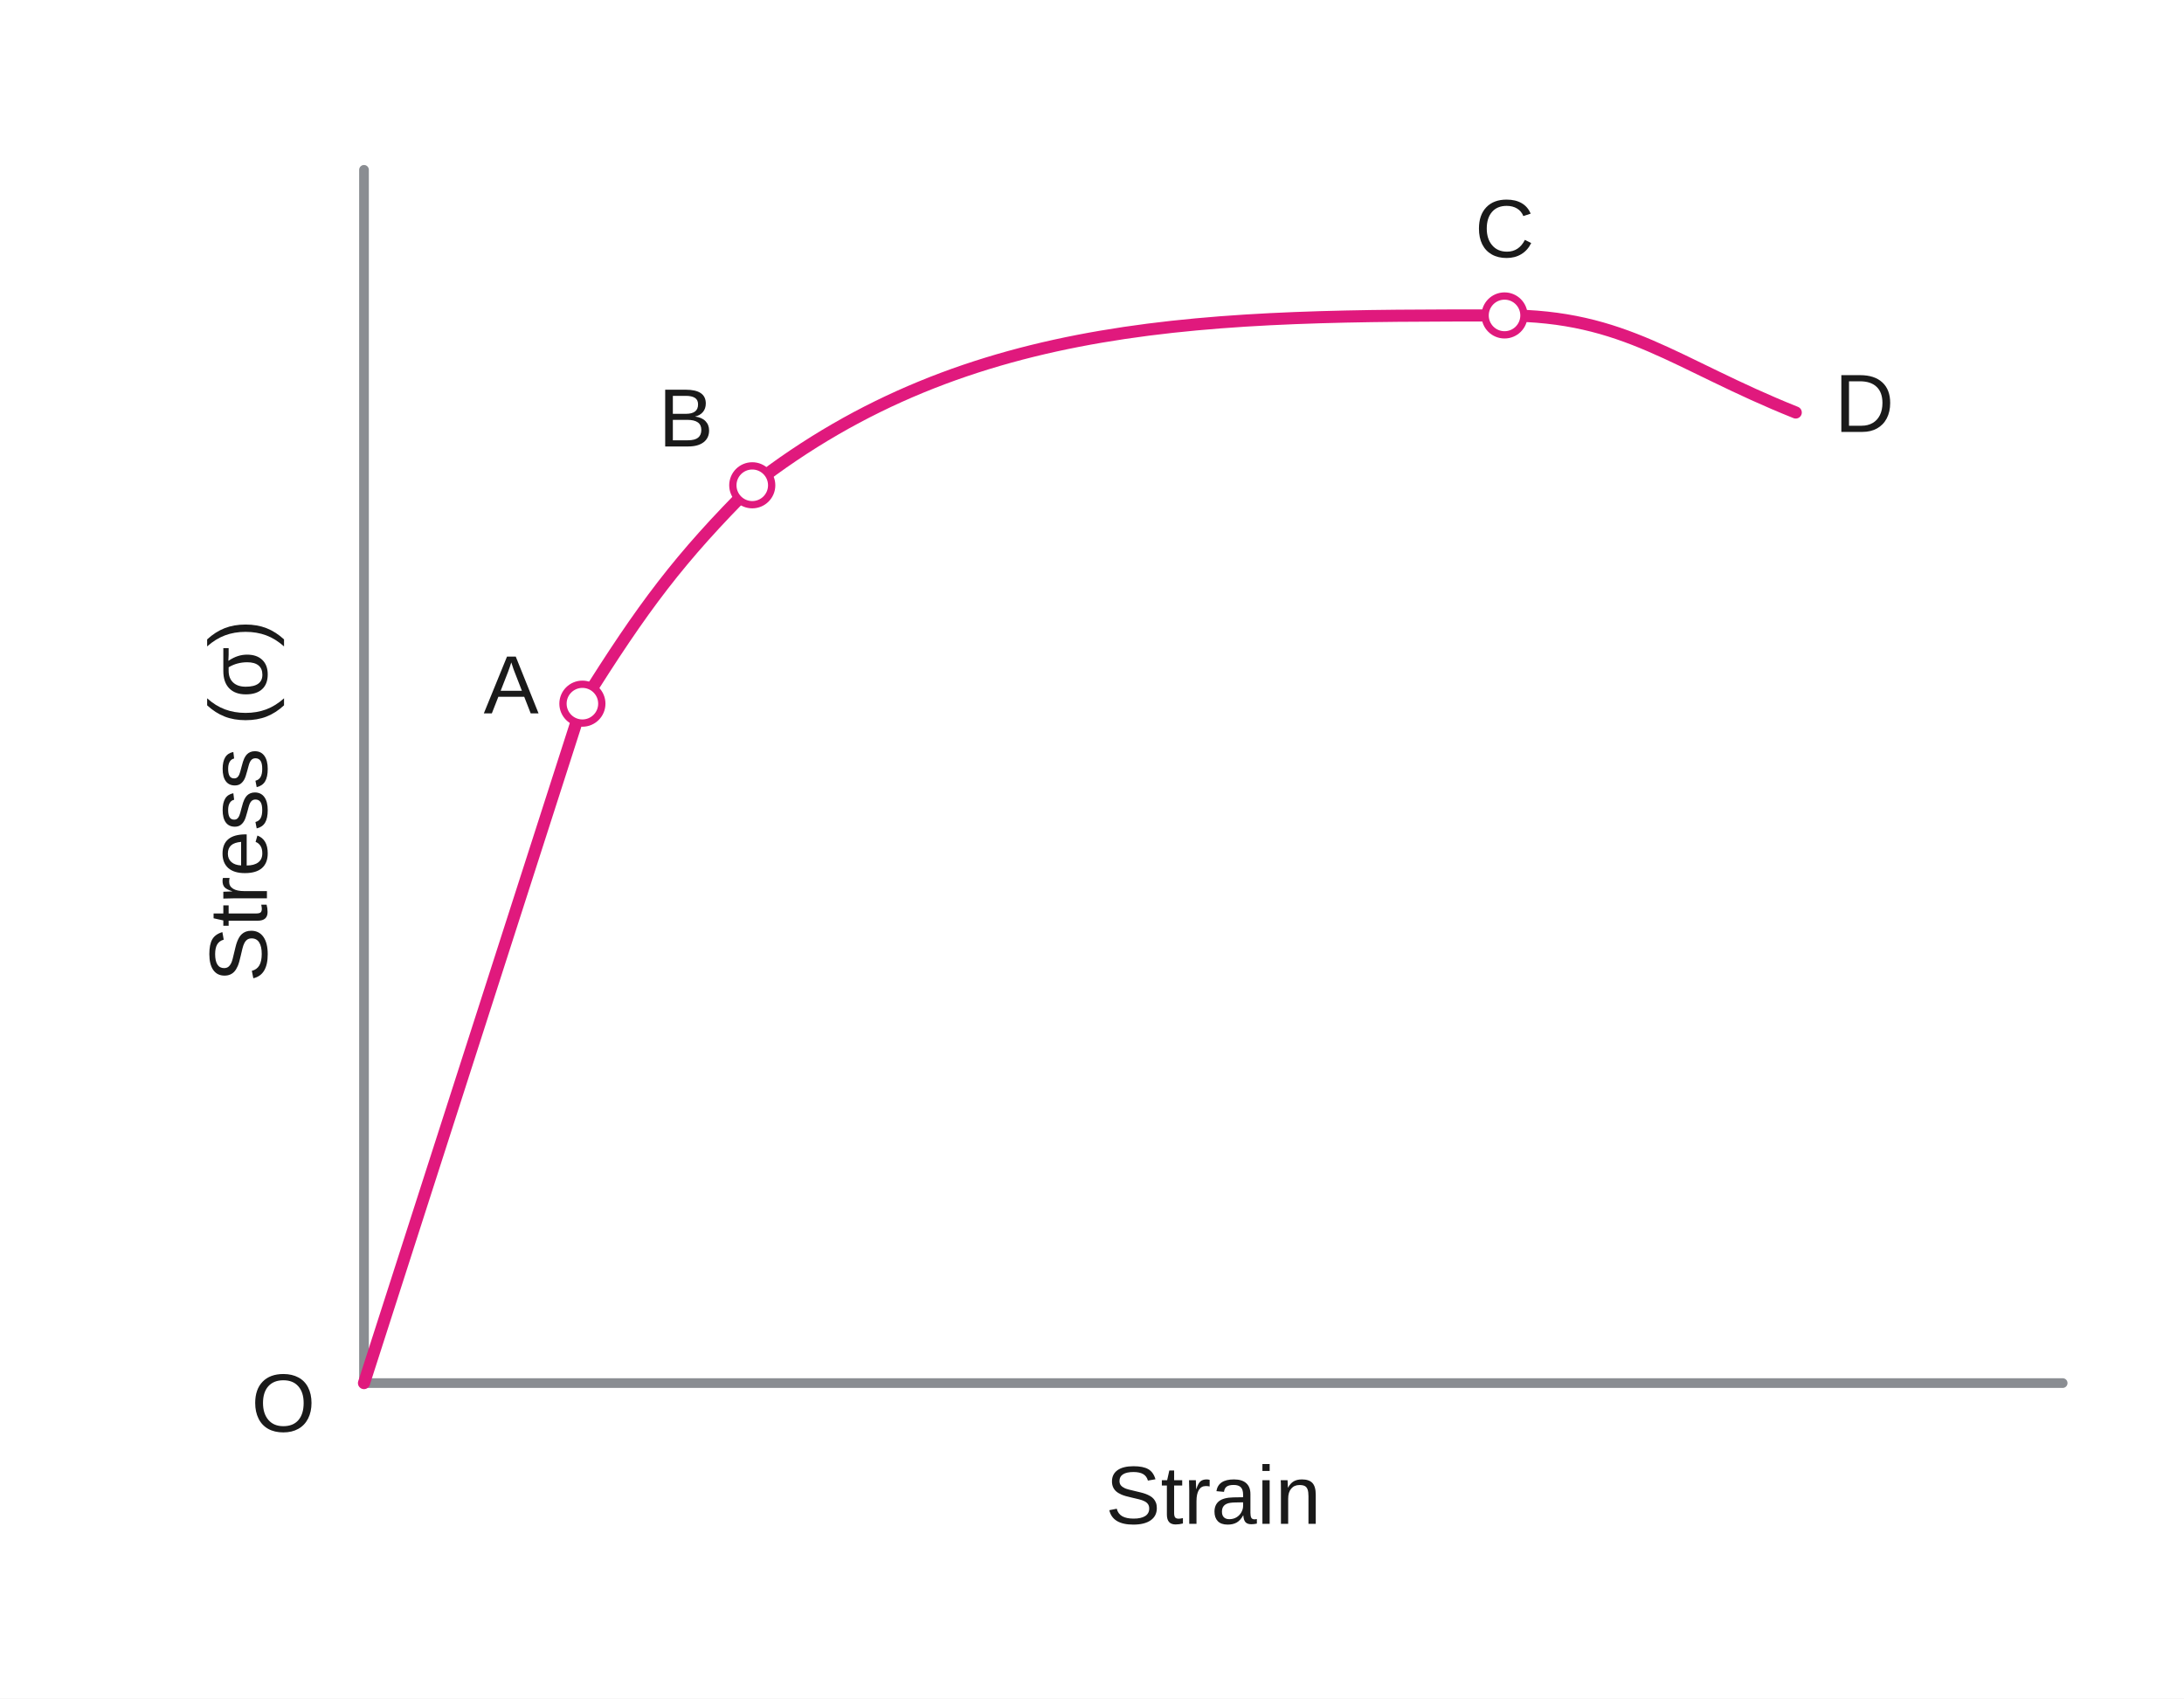
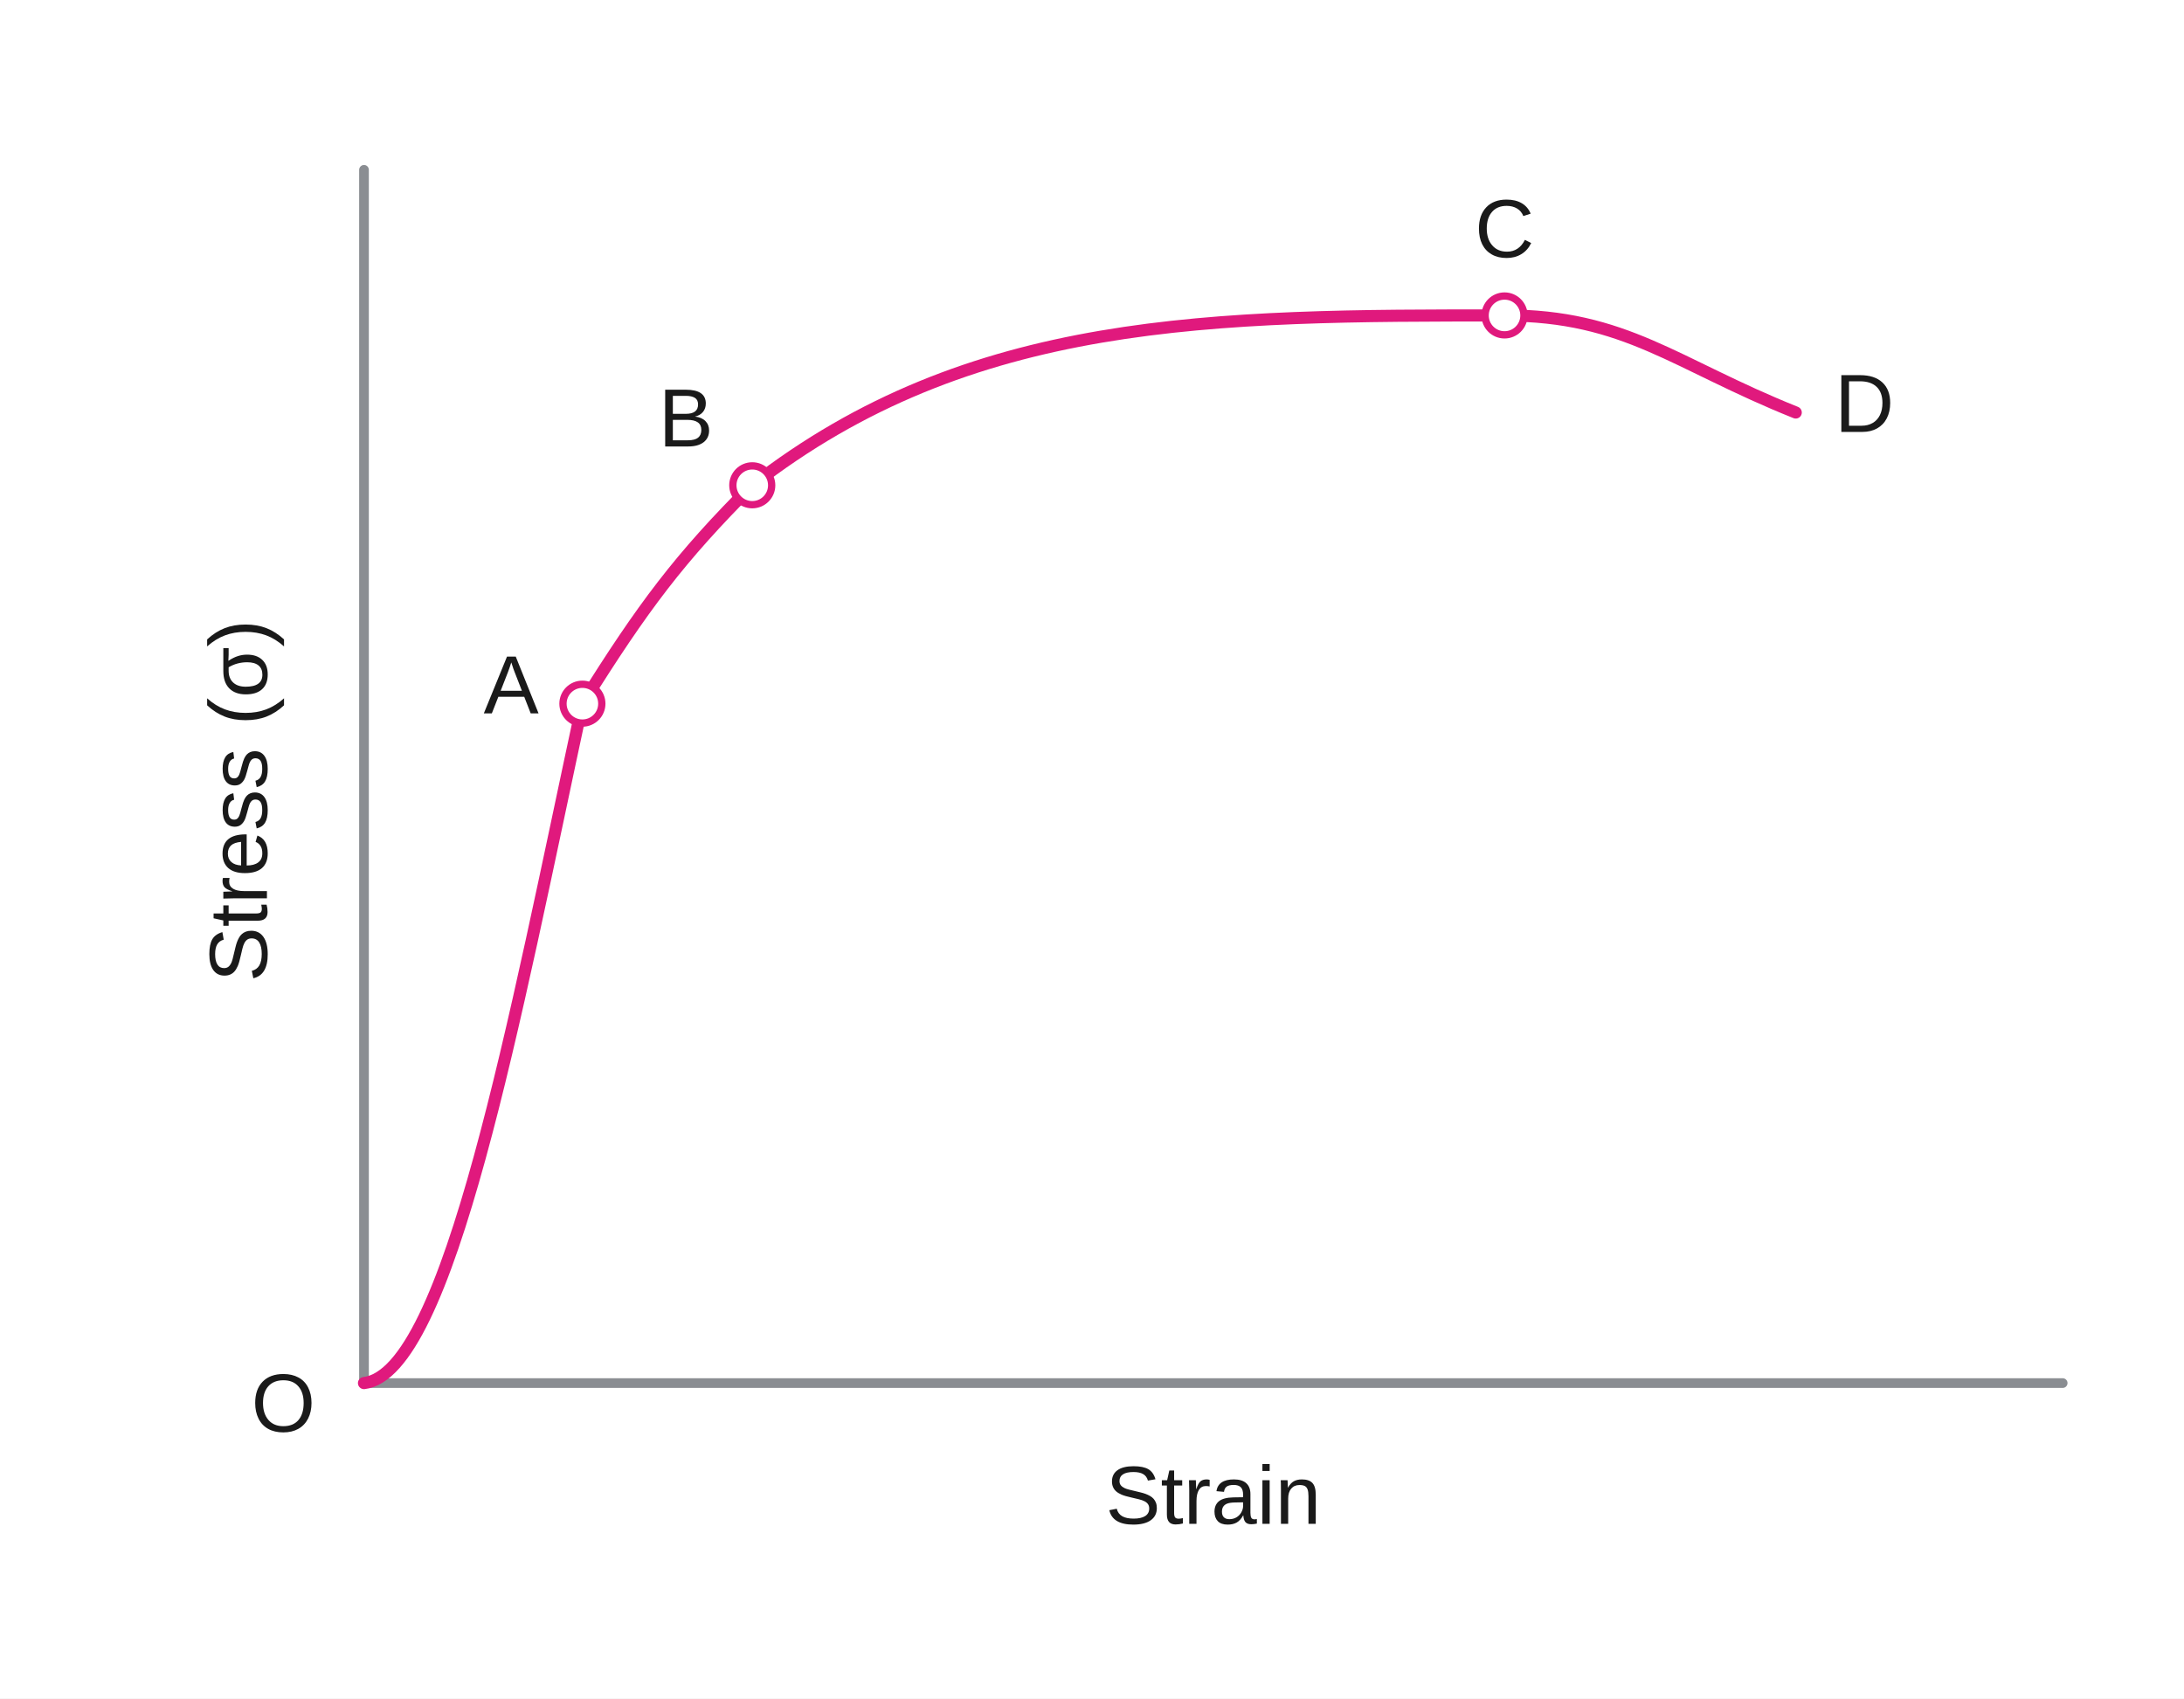
<svg xmlns="http://www.w3.org/2000/svg" viewBox="0 0 900 700" font-family="Arial, Helvetica, sans-serif">
  <rect width="900" height="700" fill="#ffffff" />
  <line x1="150.0" y1="570.0" x2="150.0" y2="70.0" stroke="#8a8d92" stroke-width="4" stroke-linecap="round" />
  <line x1="150.0" y1="570.0" x2="850.0" y2="570.0" stroke="#8a8d92" stroke-width="4" stroke-linecap="round" />
-   <path d="M150 570 L240 290 C265 250 280 230 310 200 C400 130 500 130 620 130 C670 130 690 150 740 170" stroke="#e0197d" stroke-width="5" fill="none" stroke-linejoin="round" stroke-linecap="round" />
+   <path d="M150 570 C185 566 212 420 240 290 C265 250 280 230 310 200 C400 130 500 130 620 130 C670 130 690 150 740 170" stroke="#e0197d" stroke-width="5" fill="none" stroke-linejoin="round" stroke-linecap="round" />
  <circle cx="240.0" cy="290.0" r="8.0" stroke="#e0197d" stroke-width="3" fill="#ffffff" />
  <circle cx="310.0" cy="200.0" r="8.0" stroke="#e0197d" stroke-width="3" fill="#ffffff" />
  <circle cx="620.0" cy="130.0" r="8.0" stroke="#e0197d" stroke-width="3" fill="#ffffff" />
  <text x="130.0" y="590.0" font-size="34" fill="#1a1a1a" text-anchor="end" font-weight="400">O</text>
  <text x="222.0" y="294.0" font-size="34" fill="#1a1a1a" text-anchor="end" font-weight="400">A</text>
  <text x="294.0" y="184.0" font-size="34" fill="#1a1a1a" text-anchor="end" font-weight="400">B</text>
  <text x="620.0" y="106.0" font-size="34" fill="#1a1a1a" text-anchor="middle" font-weight="400">C</text>
  <text x="756.0" y="178.0" font-size="34" fill="#1a1a1a" text-anchor="start" font-weight="400">D</text>
  <text x="500.0" y="628.0" font-size="34" fill="#1a1a1a" text-anchor="middle" font-weight="400">Strain</text>
  <text x="110.0" y="330.0" font-size="34" fill="#1a1a1a" text-anchor="middle" font-weight="400" transform="rotate(-90 110.0 330.0)">Stress (σ)</text>
</svg>
